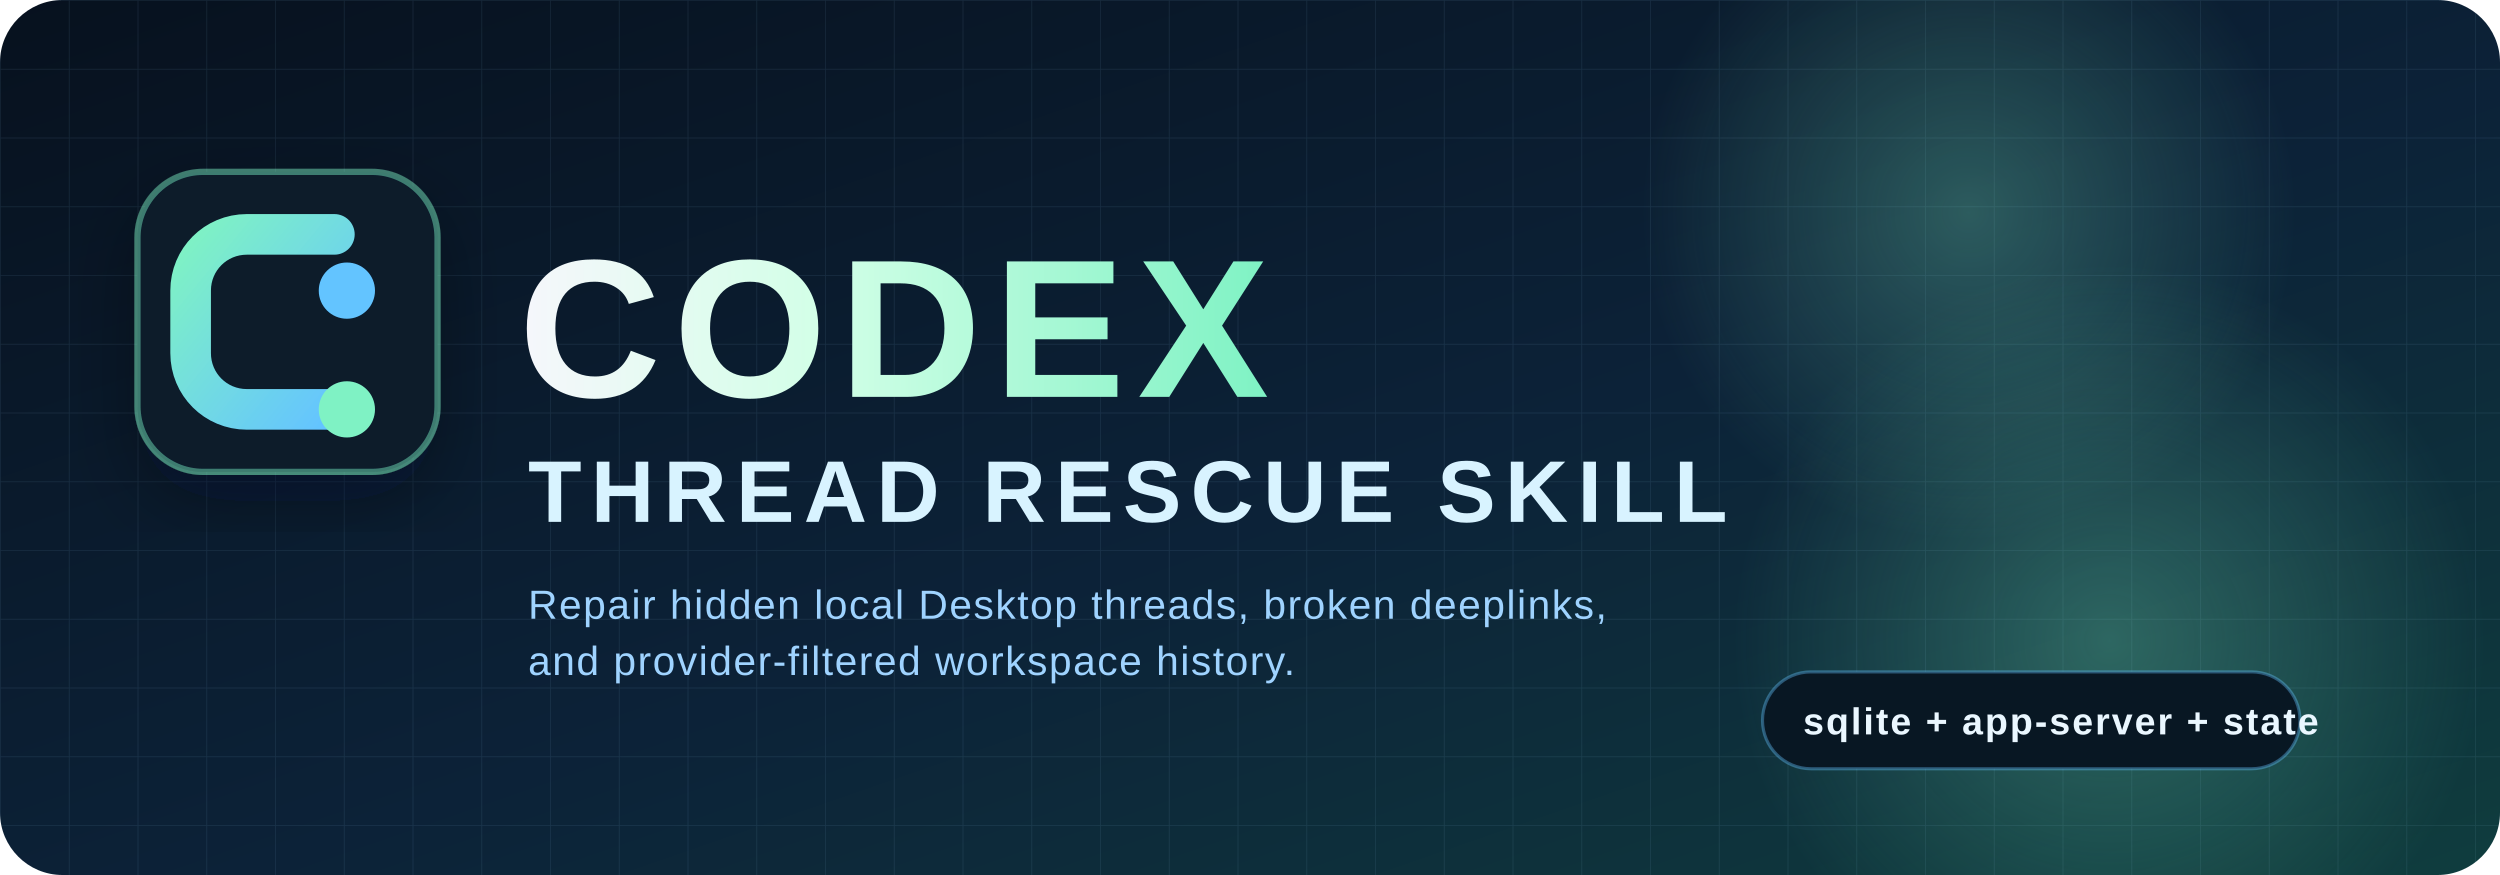
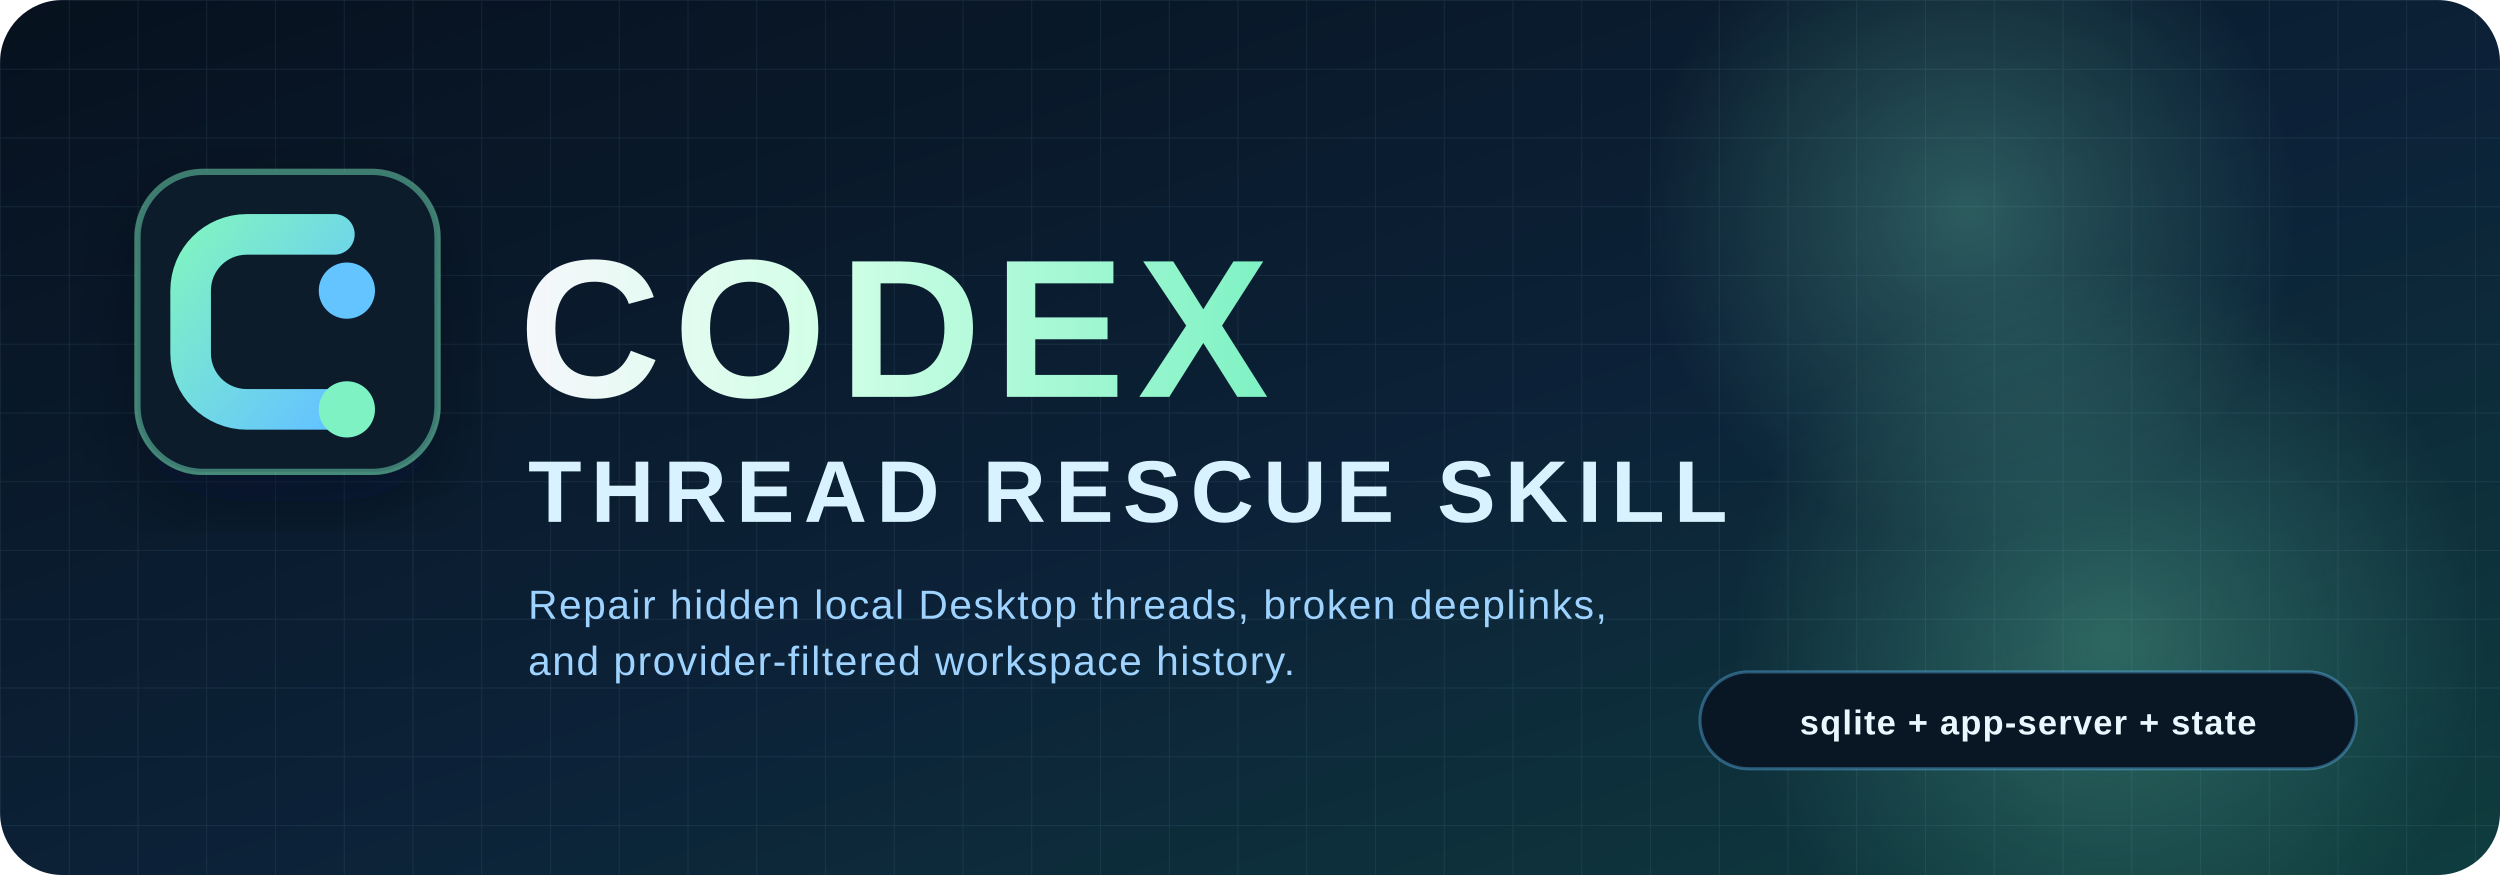
<svg xmlns="http://www.w3.org/2000/svg" viewBox="0 0 1600 560" role="img" aria-labelledby="title desc">
  <defs>
    <linearGradient id="bg" x1="0%" y1="0%" x2="100%" y2="100%">
      <stop offset="0%" stop-color="#07111e" />
      <stop offset="55%" stop-color="#0c2238" />
      <stop offset="100%" stop-color="#0f3d3e" />
    </linearGradient>
    <linearGradient id="wordmark" x1="0%" y1="0%" x2="100%" y2="0%">
      <stop offset="0%" stop-color="#f5f7fb" />
      <stop offset="40%" stop-color="#d2ffe7" />
      <stop offset="100%" stop-color="#7ff2c4" />
    </linearGradient>
    <linearGradient id="accent" x1="0%" y1="0%" x2="100%" y2="100%">
      <stop offset="0%" stop-color="#7ff2c4" />
      <stop offset="100%" stop-color="#64c4ff" />
    </linearGradient>
    <radialGradient id="glow" cx="50%" cy="50%" r="50%">
      <stop offset="0%" stop-color="#7ff2c4" stop-opacity="0.28" />
      <stop offset="100%" stop-color="#7ff2c4" stop-opacity="0" />
    </radialGradient>
    <pattern id="grid" width="44" height="44" patternUnits="userSpaceOnUse">
      <path d="M 44 0 L 0 0 0 44" fill="none" stroke="#9fd3ff" stroke-opacity="0.1" stroke-width="1" />
    </pattern>
    <filter id="soft-shadow" x="-20%" y="-20%" width="140%" height="140%">
      <feDropShadow dx="0" dy="18" stdDeviation="24" flood-color="#021018" flood-opacity="0.35" />
    </filter>
  </defs>
  <rect width="1600" height="560" rx="40" fill="url(#bg)" />
  <rect width="1600" height="560" rx="40" fill="url(#grid)" />
  <circle cx="1260" cy="136" r="210" fill="url(#glow)" />
  <circle cx="1350" cy="410" r="240" fill="url(#glow)" />
  <g filter="url(#soft-shadow)">
    <rect x="88" y="110" width="192" height="192" rx="42" fill="#091a2b" stroke="#7ff2c4" stroke-opacity="0.45" stroke-width="4" />
    <path d="M214 150h-56c-20 0-36 16-36 36v40c0 20 16 36 36 36h56" fill="none" stroke="url(#accent)" stroke-linecap="round" stroke-width="26" />
    <circle cx="222" cy="186" r="18" fill="#64c4ff" />
    <circle cx="222" cy="262" r="18" fill="#7ff2c4" />
  </g>
  <g transform="translate(332 112)">
    <text x="0" y="142" fill="url(#wordmark)" font-family="'SF Pro Display','Segoe UI',Arial,sans-serif" font-size="126" font-weight="800" letter-spacing="8">CODEX</text>
    <text x="6" y="222" fill="#d8f3ff" font-family="'SF Pro Display','Segoe UI',Arial,sans-serif" font-size="56" font-weight="700" letter-spacing="6">THREAD RESCUE SKILL</text>
    <text x="6" y="284" fill="#9fd3ff" font-family="'SF Pro Text','Segoe UI',Arial,sans-serif" font-size="26" font-weight="500" letter-spacing="1.0">
      <tspan x="6" dy="0">Repair hidden local Desktop threads, broken deeplinks,</tspan>
      <tspan x="6" dy="36">and provider-filtered workspace history.</tspan>
    </text>
  </g>
-   <g transform="translate(1128 430)">
-     <rect x="0" y="0" width="344" height="62" rx="31" fill="#081723" stroke="#64c4ff" stroke-opacity="0.38" stroke-width="2" />
-     <text x="26" y="40" fill="#eaf7ff" font-family="'SF Pro Text','Segoe UI',Arial,sans-serif" font-size="24" font-weight="700" letter-spacing="1.3">sqlite + app-server + state</text>
+   <g transform="translate(1088 430)">
+     <rect x="0" y="0" width="420" height="62" rx="31" fill="#081723" stroke="#64c4ff" stroke-opacity="0.38" stroke-width="2" />
+     <text x="210" y="40" text-anchor="middle" fill="#eaf7ff" font-family="'SF Pro Text','Segoe UI',Arial,sans-serif" font-size="22" font-weight="700" letter-spacing="0.8">sqlite + app-server + state</text>
  </g>
</svg>
